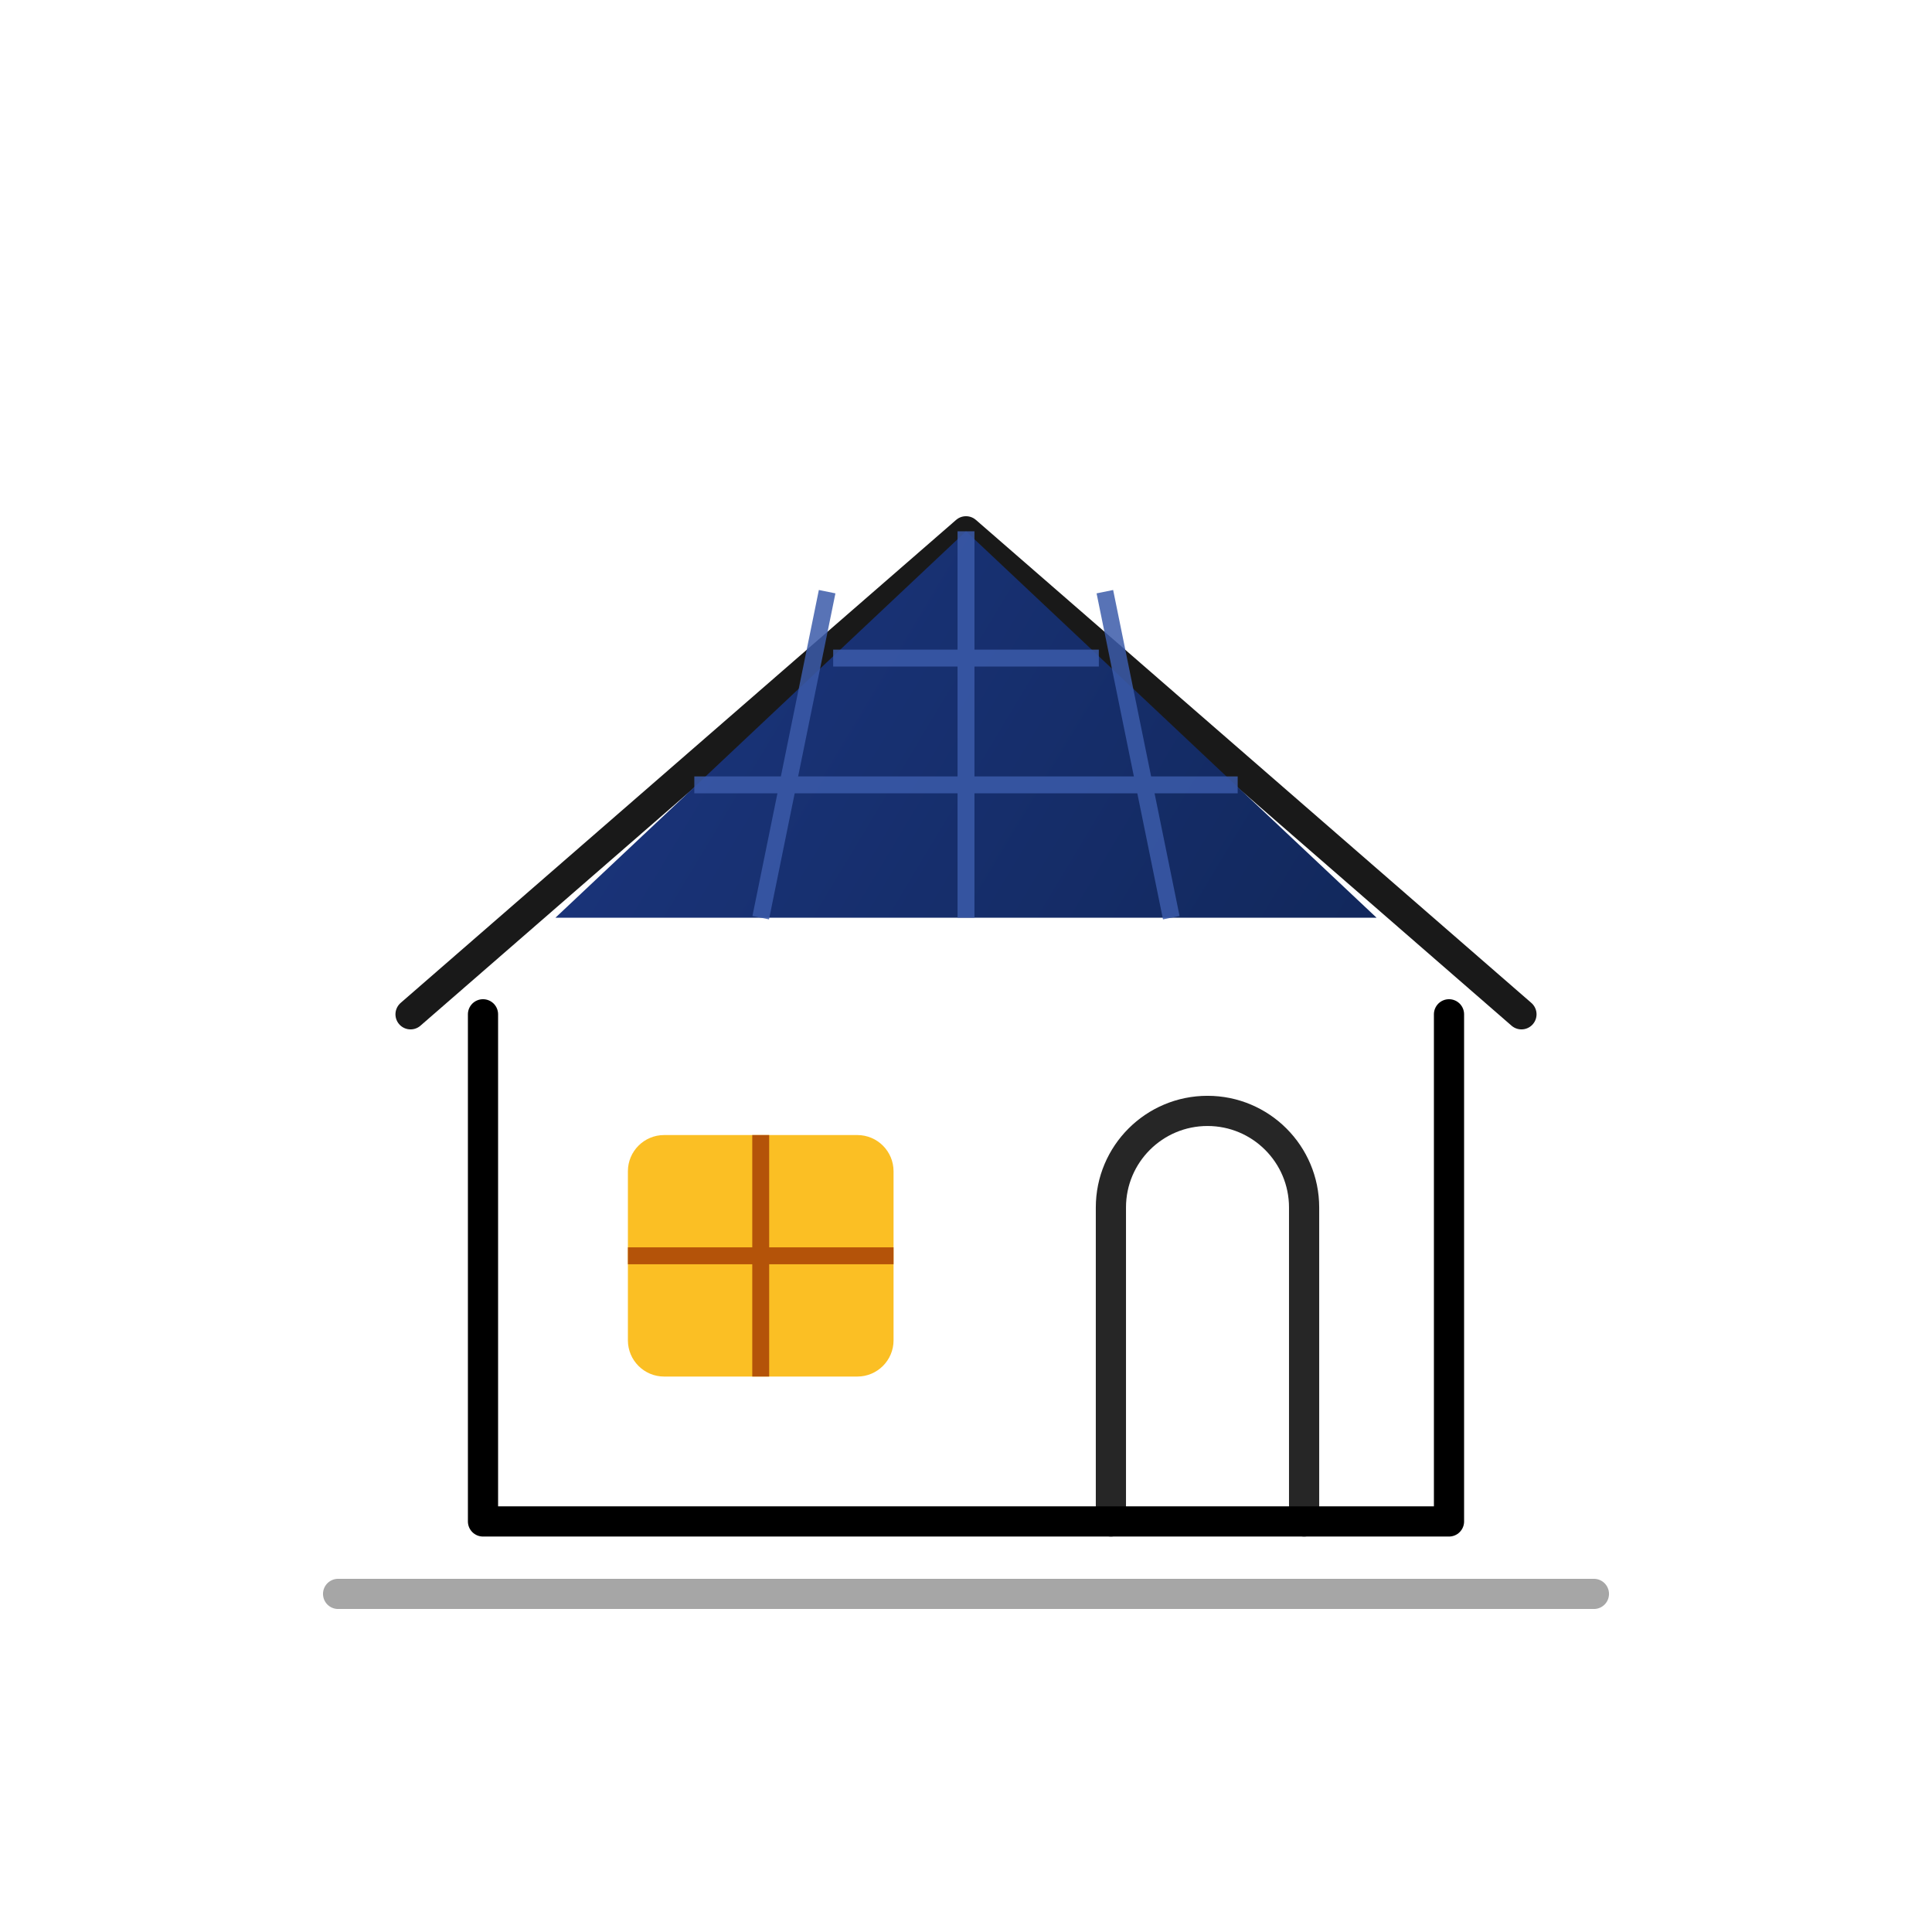
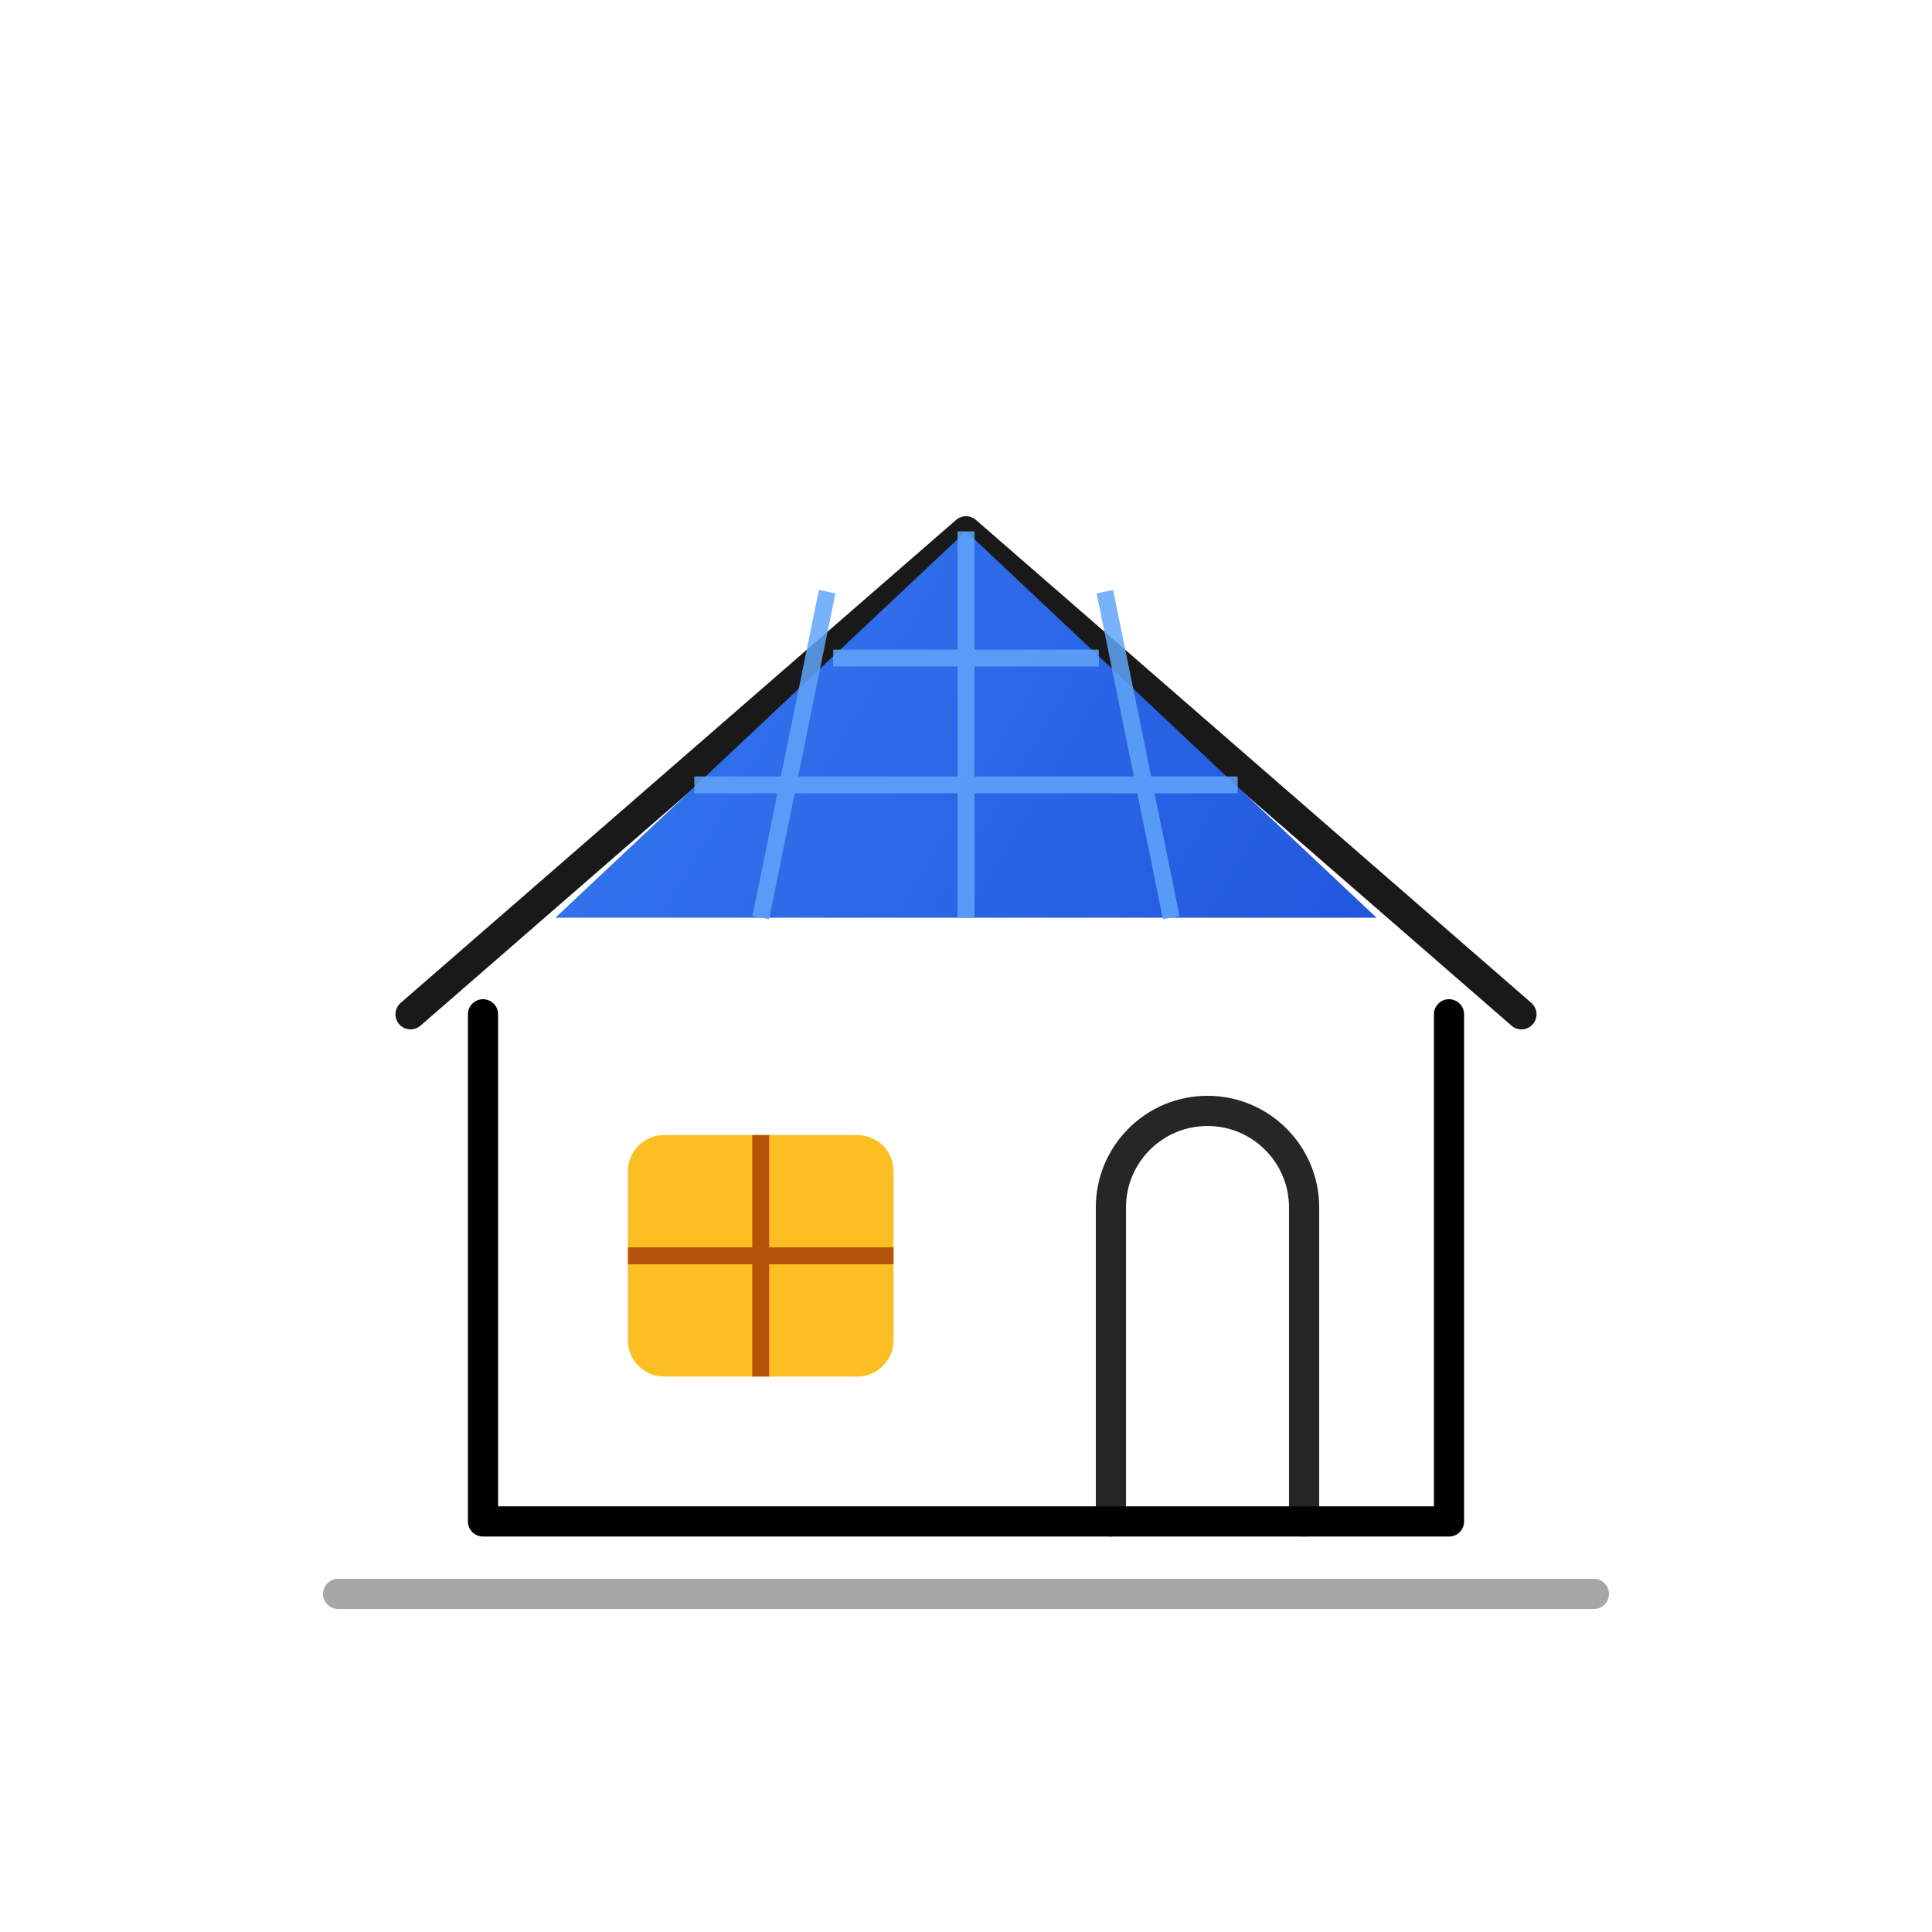
<svg xmlns="http://www.w3.org/2000/svg" width="160" height="160" viewBox="0 0 160 160" fill="none" role="img" aria-label="Vivienda">
  <defs>
    <linearGradient id="roof-g" x1="30" y1="30" x2="130" y2="90" gradientUnits="userSpaceOnUse">
-       <stop offset="0" stop-color="#1E3A8A" />
-       <stop offset="1" stop-color="#0F2452" />
+       <stop offset="0" stop-color="#3B82F6" />
+       <stop offset="1" stop-color="#1D4ED8" />
    </linearGradient>
  </defs>
  <path d="M34 84 L80 44 L126 84" stroke="currentColor" stroke-width="2.5" stroke-linecap="round" stroke-linejoin="round" fill="none" opacity="0.9" />
  <path d="M46 76 L80 44 L114 76 Z" fill="url(#roof-g)" />
-   <g stroke="#3B5BA9" stroke-width="1.4" opacity="0.85">
+   <g stroke="#60A5FA" stroke-width="1.4" opacity="0.85">
    <line x1="57.5" y1="65" x2="102.5" y2="65" />
    <line x1="69" y1="54.5" x2="91" y2="54.5" />
    <line x1="68.5" y1="49" x2="63" y2="76" />
    <line x1="91.5" y1="49" x2="97" y2="76" />
    <line x1="80" y1="44" x2="80" y2="76" />
  </g>
  <path d="M40 84 V126 H120 V84" stroke="currentColor" stroke-width="2.5" stroke-linecap="round" stroke-linejoin="round" fill="none" />
  <rect x="52" y="94" width="22" height="20" rx="3" fill="#FBBF24" />
  <g stroke="#B45309" stroke-width="1.4">
    <line x1="63" y1="94" x2="63" y2="114" />
    <line x1="52" y1="104" x2="74" y2="104" />
  </g>
  <path d="M92 126 V100 a8 8 0 0 1 16 0 V126" stroke="currentColor" stroke-width="2.5" stroke-linecap="round" fill="none" opacity="0.85" />
  <line x1="28" y1="132" x2="132" y2="132" stroke="currentColor" stroke-width="2.5" stroke-linecap="round" opacity="0.35" />
</svg>
